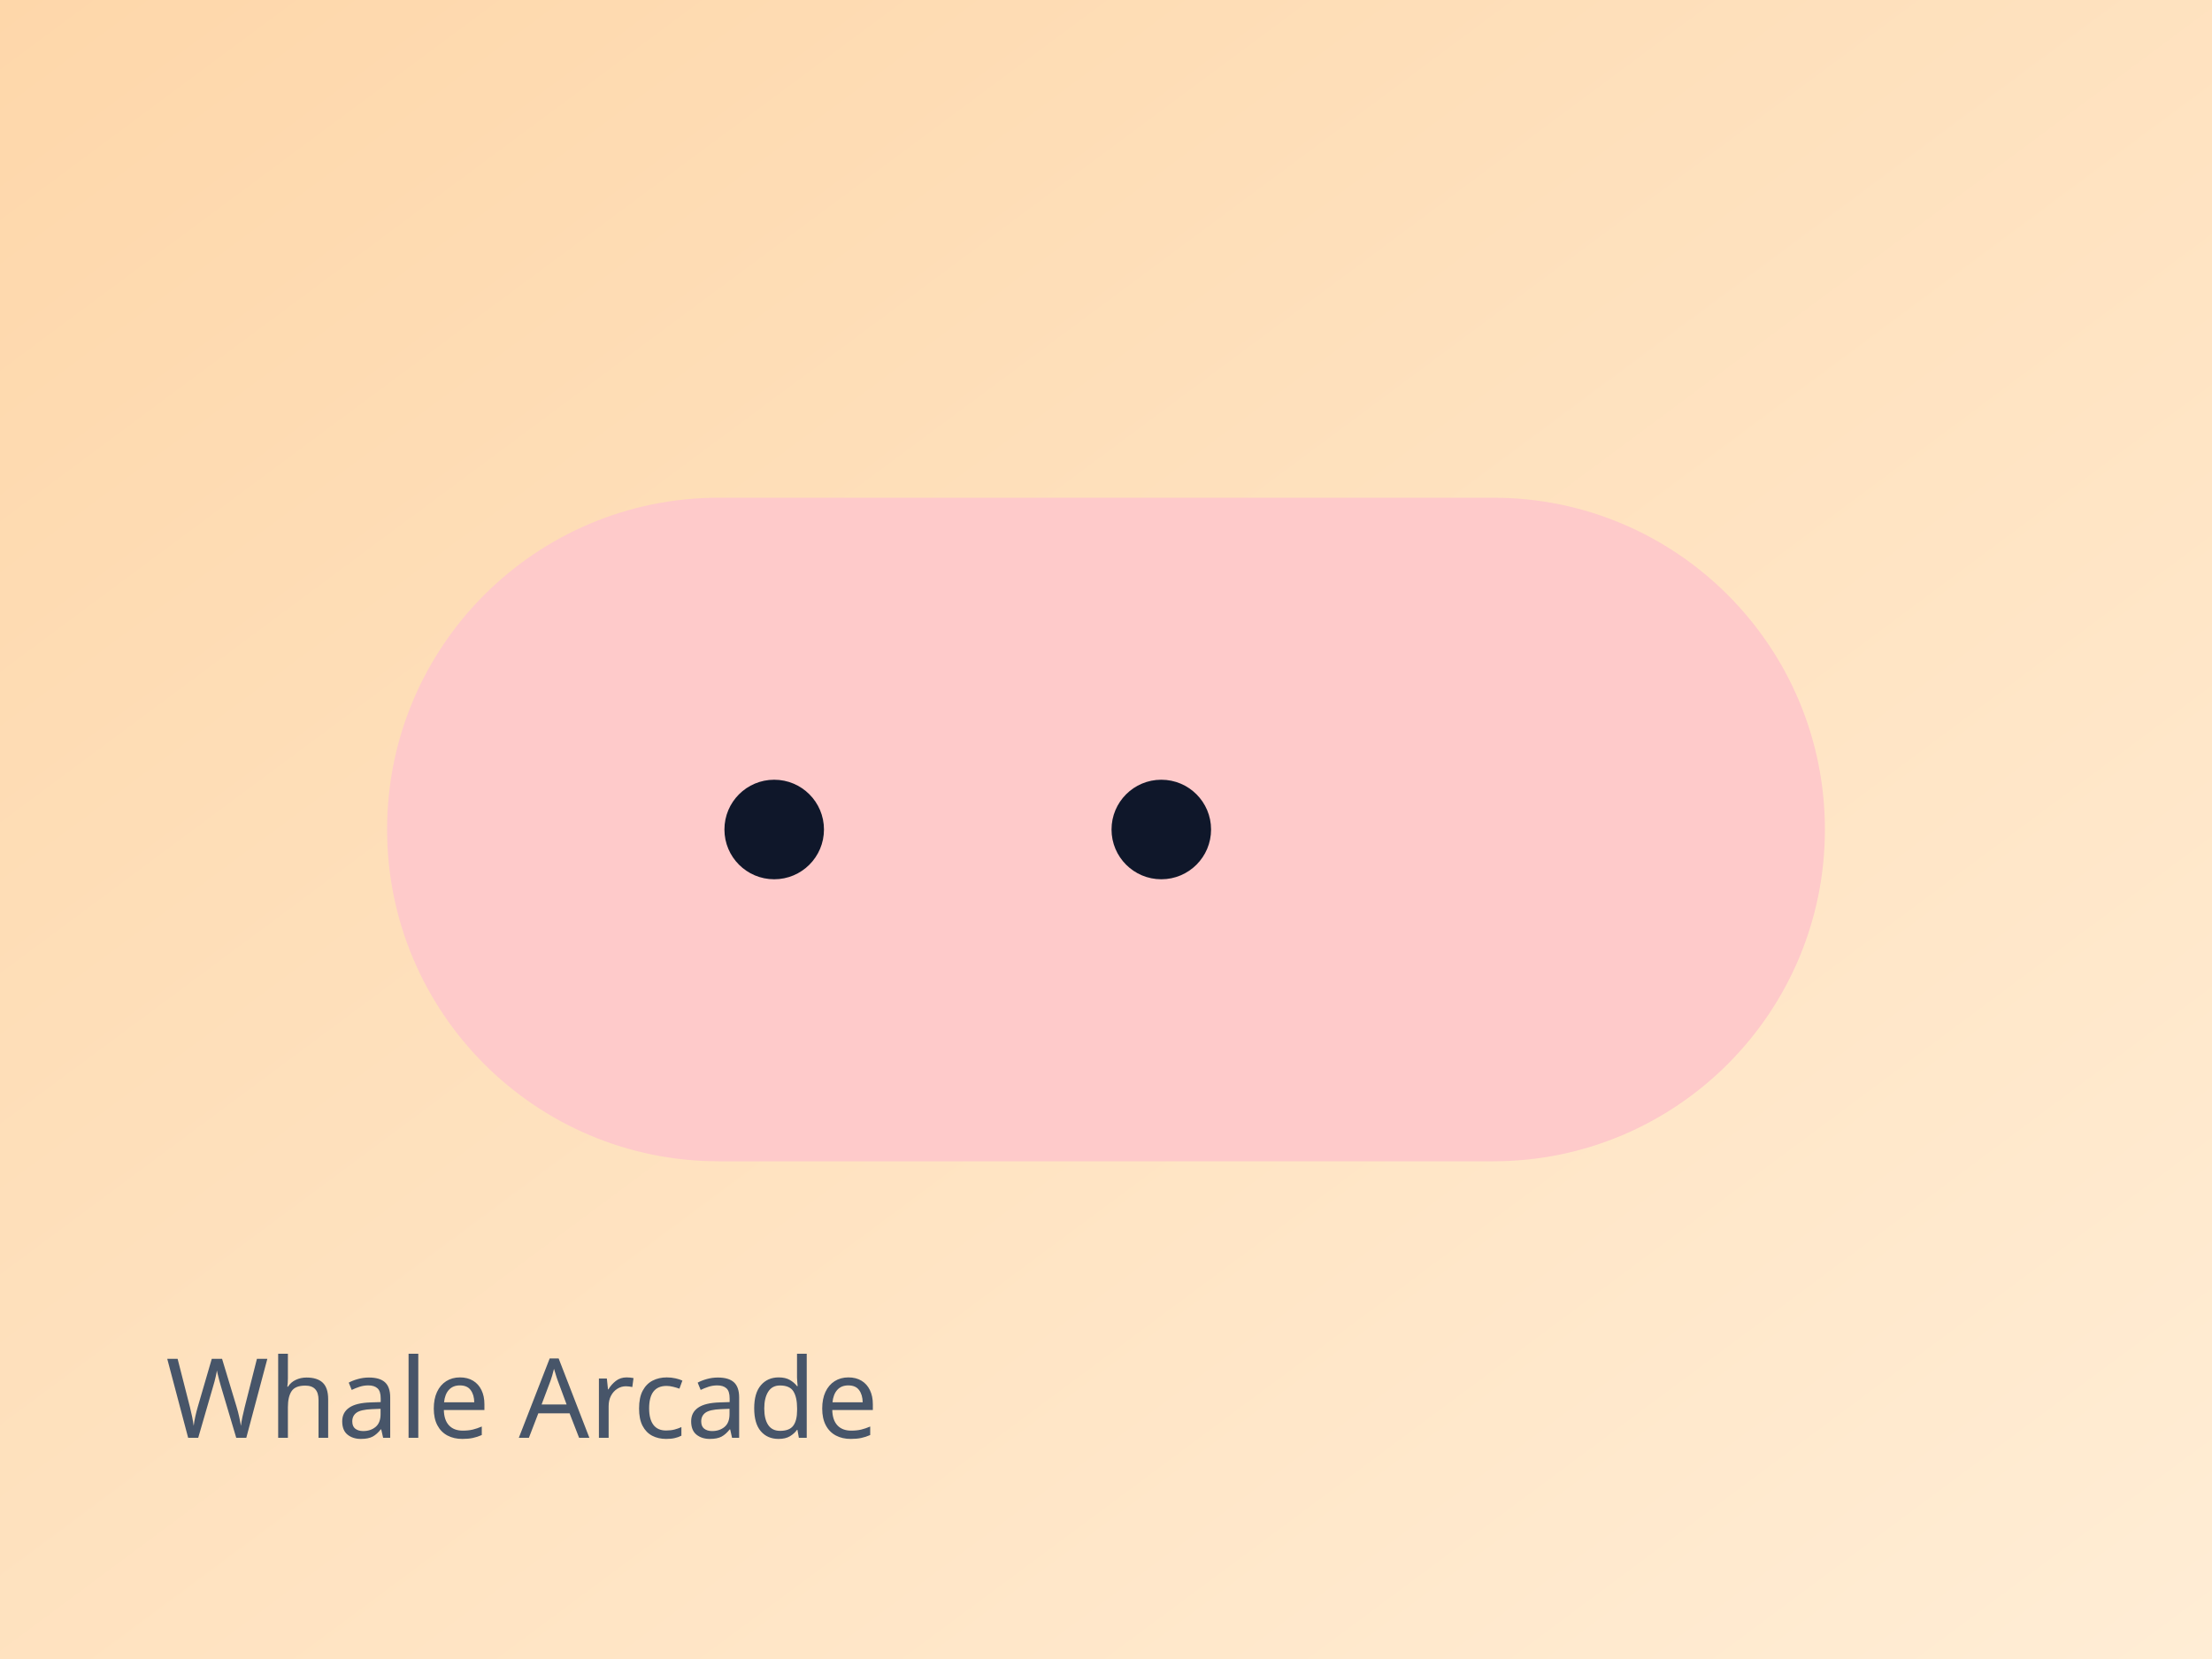
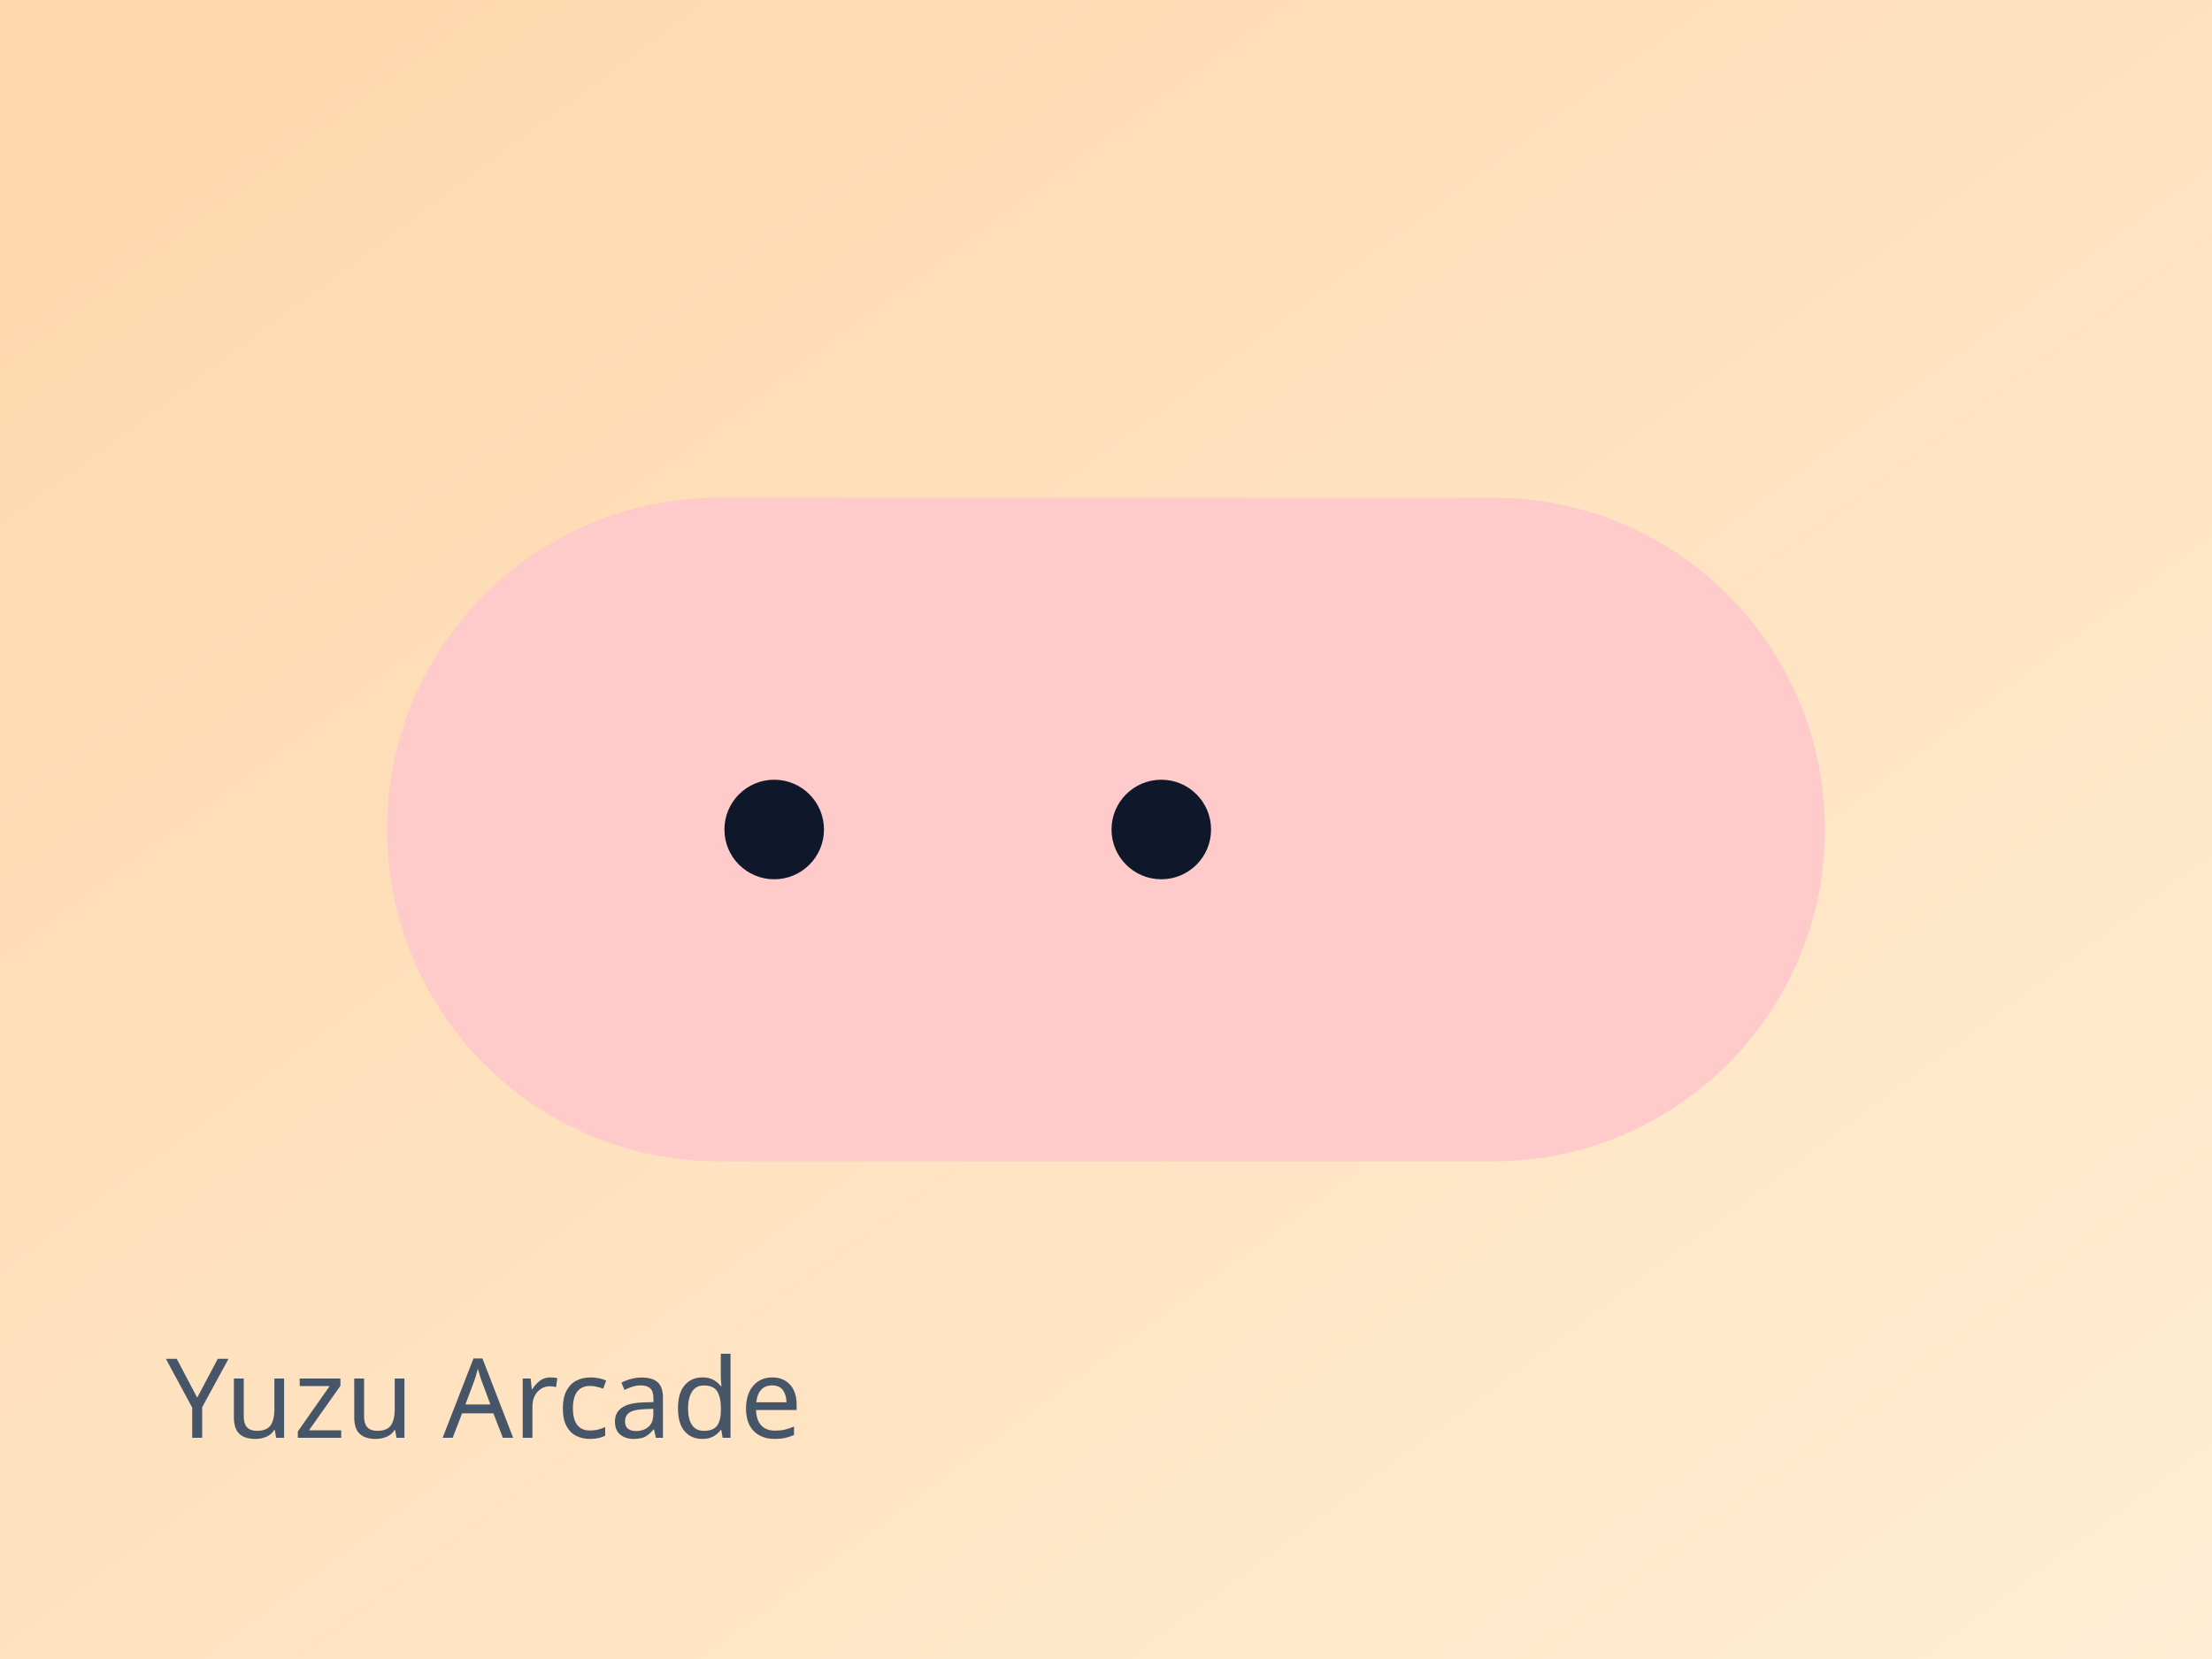
<svg xmlns="http://www.w3.org/2000/svg" width="800" height="600" viewBox="0 0 800 600">
  <defs>
    <linearGradient id="bg4" x1="0" y1="0" x2="1" y2="1">
      <stop offset="0%" stop-color="#fed7aa" />
      <stop offset="100%" stop-color="#ffedd5" />
    </linearGradient>
  </defs>
  <rect width="800" height="600" fill="url(#bg4)" />
  <rect x="140" y="180" width="520" height="240" rx="120" fill="#fecaca" />
  <circle cx="280" cy="300" r="18" fill="#0f172a" />
  <circle cx="420" cy="300" r="18" fill="#0f172a" />
-   <text x="60" y="520" font-size="40" fill="#475569" font-family="Nunito, sans-serif">Whale Arcade</text>
+   <text x="60" y="520" font-size="40" fill="#475569" font-family="Nunito, sans-serif">Yuzu Arcade</text>
</svg>
